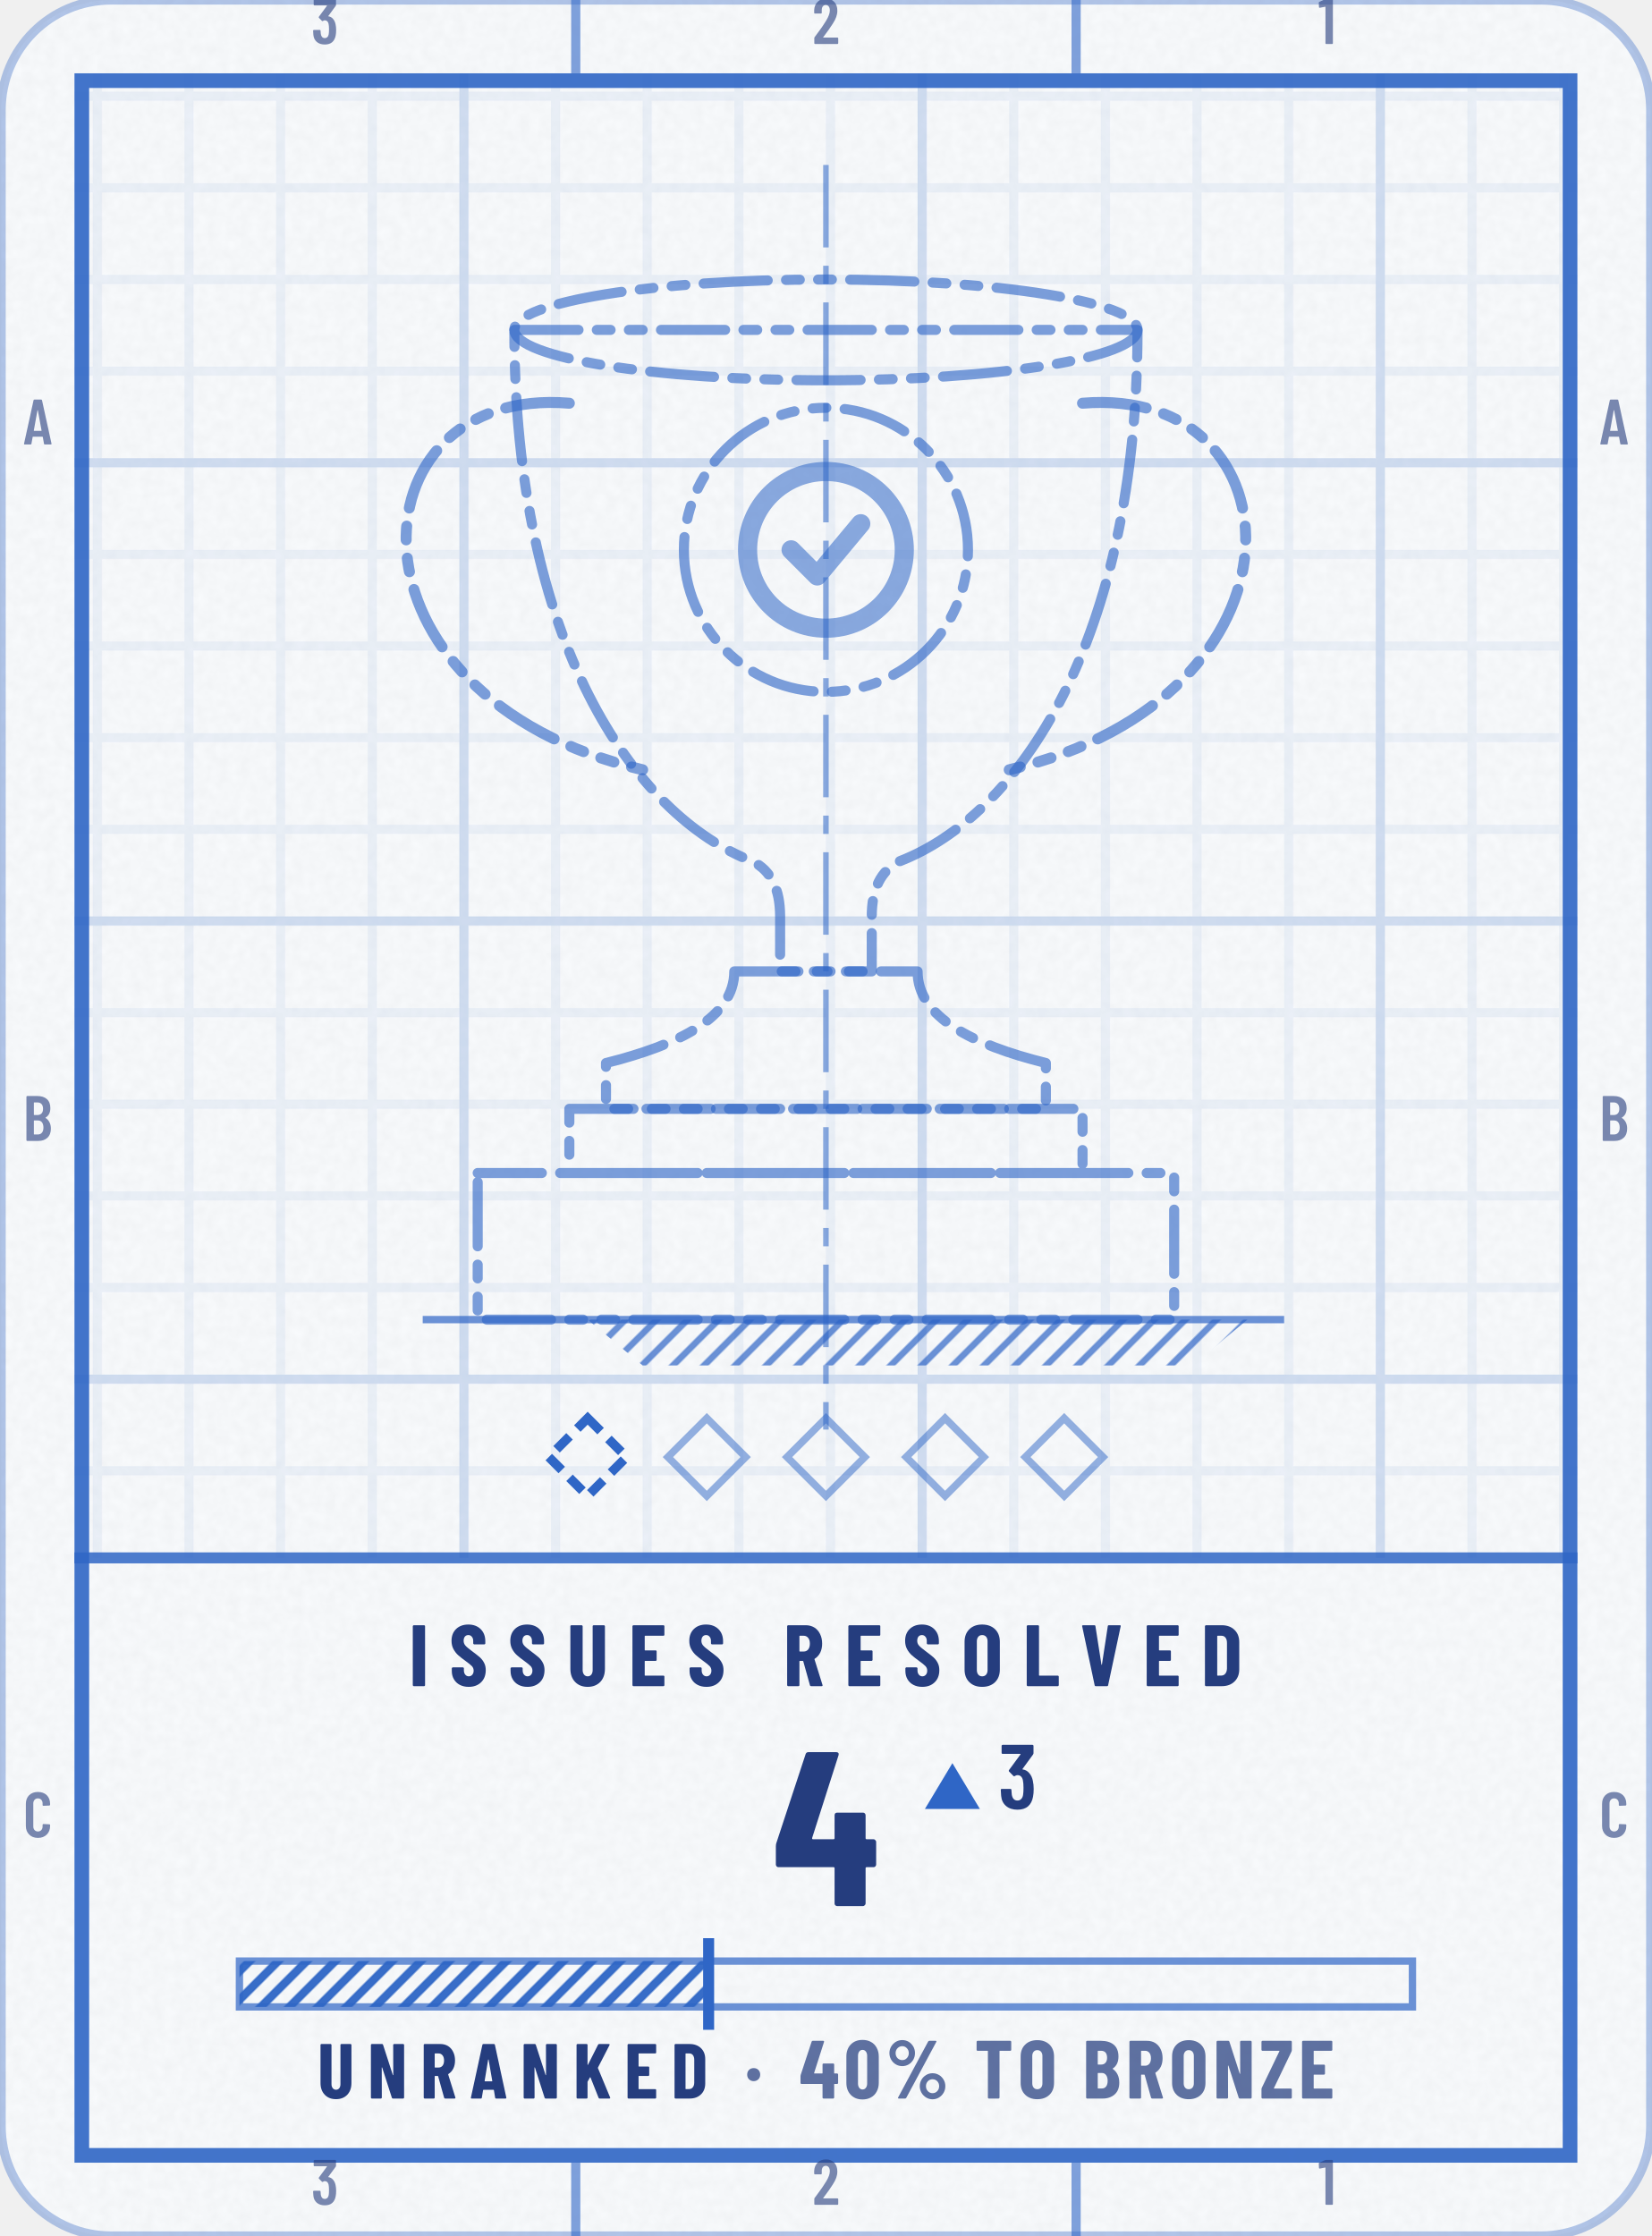
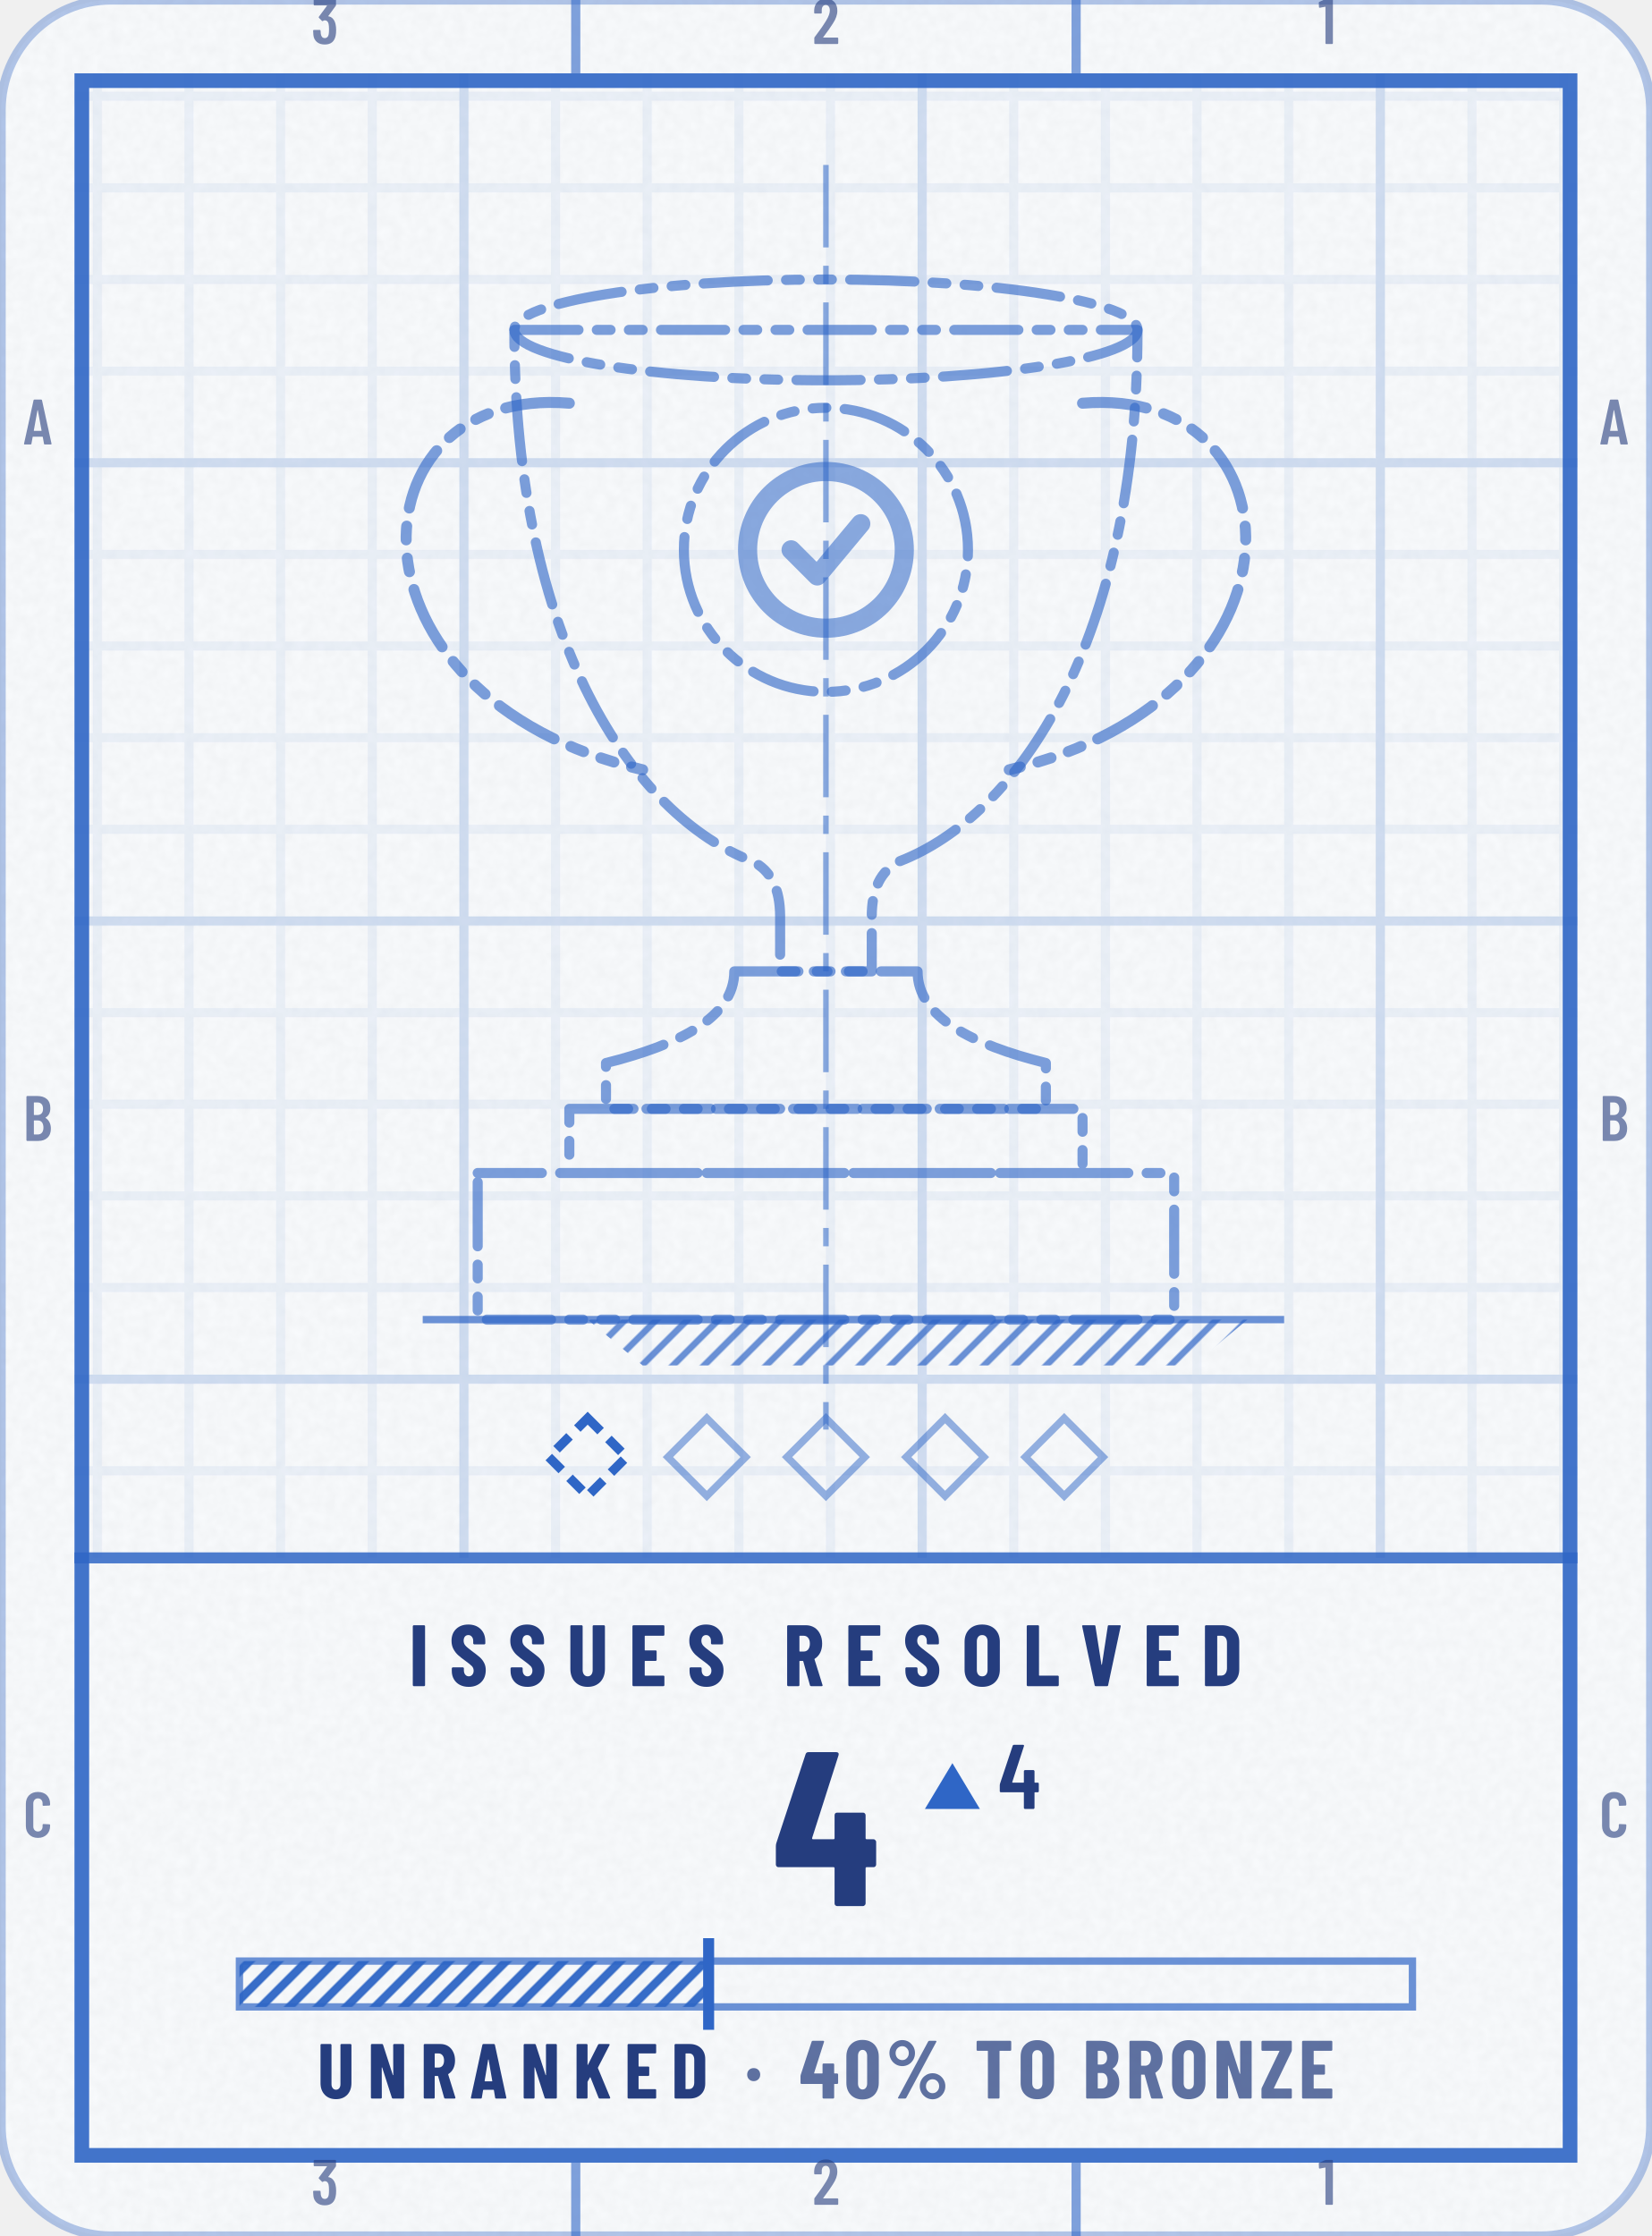
- <svg xmlns="http://www.w3.org/2000/svg" width="164" height="222" viewBox="0 0 180 244" role="img" aria-label="Issues Resolved trophy: Unranked, 4, 40% to Bronze, up 3 this week">
+ <svg xmlns="http://www.w3.org/2000/svg" width="164" height="222" viewBox="0 0 180 244" role="img" aria-label="Issues Resolved trophy: Unranked, 4, 40% to Bronze, up 4 this week">
  <style>@keyframes pl{from{stroke-dashoffset:1}}.pl{stroke-dasharray:1;animation:pl 1.6s cubic-bezier(.3,0,.2,1) .15s both}@media (prefers-reduced-motion:reduce){.pl,.sp{animation:none}.sh,.bu{display:none}}</style>
  <defs>
    <clipPath id="kc1">
      <rect x="0" y="0" width="180" height="244" rx="12" />
    </clipPath>
    <filter id="kn2" x="0" y="0" width="100%" height="100%">
      <feTurbulence type="fractalNoise" baseFrequency=".85" numOctaves="2" stitchTiles="stitch" />
      <feColorMatrix values="0 0 0 0 0 0 0 0 0 0 0 0 0 0 0 0 0 0 0.035 0" />
    </filter>
    <pattern id="kp3" width="10" height="10" patternUnits="userSpaceOnUse">
      <path d="M10 .5H.5V10" fill="none" stroke="#2F66C6" stroke-opacity="0.07" />
    </pattern>
    <pattern id="kp4" width="50" height="50" patternUnits="userSpaceOnUse">
      <path d="M50 .5H.5V50" fill="none" stroke="#2F66C6" stroke-opacity="0.14" />
    </pattern>
    <clipPath id="kc5">
      <path clip-rule="evenodd" d="M8 8h164v228h-164zM8 170h164v66h-164z" />
    </clipPath>
    <pattern id="kh6" width="2.4" height="2.4" patternUnits="userSpaceOnUse" patternTransform="rotate(45)">
      <path d="M1.2 0V2.4" stroke="#2F66C6" stroke-width="0.7" stroke-opacity="0.7" />
    </pattern>
    <pattern id="kh7" width="2.2" height="2.2" patternUnits="userSpaceOnUse" patternTransform="rotate(45)">
      <path d="M1.1 0V2.2" stroke="#2F66C6" stroke-width="0.9" stroke-opacity="0.95" />
    </pattern>
    <path id="m49" d="M122 700H218Q223 700 226 696Q230 693 230 688V12Q230 7 226 4Q223 0 218 0H126Q121 0 118 4Q114 7 114 12V576Q114 578 112 580Q111 582 109 581L27 565H24Q13 565 13 576L10 643Q10 653 18 657L107 697Q114 700 122 700Z" />
    <path id="m50" d="M173 100H392Q397 100 400 96Q404 93 404 88V12Q404 7 400 4Q397 0 392 0H43Q38 0 34 4Q31 7 31 12V92Q31 101 36 107L75 160Q114 212 152 266Q189 320 215 363Q273 459 273 522Q273 562 256 585Q238 608 209 608Q180 608 163 586Q146 563 147 526V487Q147 482 144 478Q140 475 135 475H41Q36 475 32 478Q29 482 29 487V530Q33 610 84 659Q134 708 214 708Q293 708 342 656Q390 605 390 521Q390 471 373 422Q356 373 319 317Q294 277 260 229Q225 181 214 166Q184 126 170 106Q168 104 169 102Q170 100 173 100Z" />
    <path id="m51" d="M387 218Q387 169 380 134Q368 66 326 29Q283 -8 210 -8Q134 -8 86 32Q38 73 32 143Q30 165 28 207Q28 219 40 219H132Q144 219 144 207Q146 173 148 156Q153 125 169 108Q185 92 210 92Q234 92 250 108Q266 123 271 152Q276 182 276 230Q276 281 269 315Q263 341 248 355Q233 369 210 369Q195 369 183 360Q177 356 174 356Q172 356 166 360L119 408Q115 412 115 417Q115 421 118 425L243 595Q245 597 244 599Q242 601 239 601H49Q44 601 40 604Q37 608 37 613V688Q37 693 40 696Q44 700 49 700H373Q378 700 382 696Q385 693 385 688V609Q385 602 380 594L266 438Q262 432 268 431Q309 426 338 392Q368 358 378 307Q387 267 387 218Z" />
+     <path id="m52" d="M443 275V194Q443 189 440 186Q436 182 431 182H401Q396 182 396 177V12Q396 7 392 4Q389 0 384 0H292Q287 0 284 4Q280 7 280 12V177Q280 182 275 182H29Q24 182 20 186Q17 189 17 194V259Q17 268 19 274L158 690Q161 700 171 700H271Q277 700 280 696Q283 693 281 686L153 293Q152 287 157 287H275Q280 287 280 292V412Q280 417 284 420Q287 424 292 424H384Q389 424 392 420Q396 417 396 412V292Q396 287 401 287H431Q436 287 440 284Q443 280 443 275Z" />
    <path id="m65" d="M325 11 306 116Q306 121 300 121H154Q148 121 148 116L129 11Q128 0 116 0H25Q11 0 14 13L162 689Q164 700 175 700H281Q292 700 294 689L442 13V9Q442 0 431 0H338Q326 0 325 11ZM171 212H282Q288 212 287 217L229 533Q228 536 226 536Q224 536 223 533L166 217Q165 212 171 212Z" />
    <path id="m66" d="M242 0H66Q61 0 58 4Q54 7 54 12V688Q54 693 58 696Q61 700 66 700H224Q319 700 373 652Q427 604 427 512Q427 409 354 365Q349 362 352 359Q391 334 413 292Q435 250 435 192Q435 100 382 50Q328 0 242 0ZM170 595V409Q170 404 175 404H226Q267 404 290 429Q313 454 313 500Q313 548 290 574Q267 600 226 600H175Q170 600 170 595ZM319 208Q319 260 296 290Q273 319 233 319H175Q170 319 170 314V106Q170 101 175 101H233Q273 101 296 129Q319 157 319 208Z" />
    <path id="m67" d="M42 180V521Q42 607 94 658Q145 708 230 708Q316 708 368 658Q420 607 420 521V509Q420 504 416 500Q413 496 408 496L315 492Q303 492 303 504V529Q303 564 283 586Q263 608 230 608Q198 608 178 586Q158 564 158 529V171Q158 136 178 114Q198 92 230 92Q263 92 283 114Q303 136 303 171V196Q303 201 306 204Q310 208 315 208L408 204Q413 204 416 200Q420 197 420 192V180Q420 95 368 44Q316 -8 230 -8Q145 -8 94 44Q42 95 42 180Z" />
    <path id="n37" d="M44 551Q44 594 65 630Q86 666 122 688Q158 709 200 709Q242 709 278 688Q313 666 334 630Q354 594 354 551Q354 508 334 472Q313 435 278 414Q242 393 200 393Q158 393 122 414Q86 435 65 472Q44 508 44 551ZM150 14 514 692Q518 700 529 700H604Q611 700 613 696Q615 692 612 686L248 8Q244 0 233 0H158Q151 0 149 4Q147 8 150 14ZM279 551Q279 586 256 610Q233 635 200 635Q166 635 142 610Q119 586 119 551Q119 515 142 490Q166 466 200 466Q234 466 256 491Q279 516 279 551ZM412 150Q412 193 433 229Q454 265 490 286Q525 307 567 307Q609 307 644 286Q680 265 701 229Q722 193 722 150Q722 107 701 70Q680 34 644 12Q609 -9 567 -9Q525 -9 490 12Q454 34 433 70Q412 107 412 150ZM647 150Q647 185 624 210Q600 234 567 234Q533 234 510 210Q487 185 487 150Q487 114 510 90Q533 65 567 65Q601 65 624 90Q647 115 647 150Z" />
    <path id="n48" d="M30 191V509Q30 600 84 656Q138 711 226 711Q284 711 329 686Q374 661 398 615Q423 569 423 509V191Q423 131 398 85Q374 39 329 14Q284 -11 226 -11Q138 -11 84 44Q30 100 30 191ZM282 183V517Q282 550 266 570Q251 590 226 590Q201 590 186 570Q171 550 171 517V183Q171 150 186 130Q201 110 226 110Q251 110 266 130Q282 150 282 183Z" />
    <path id="n52" d="M470 292V189Q470 184 466 180Q463 177 458 177H427Q422 177 422 172V12Q422 7 418 4Q415 0 410 0H293Q288 0 284 4Q281 7 281 12V172Q281 177 276 177H26Q21 177 18 180Q14 184 14 189V271Q14 280 16 286L149 690Q152 700 162 700H289Q295 700 298 696Q301 693 299 686L179 310Q178 304 183 304H276Q281 304 281 309V413Q281 418 284 422Q288 425 293 425H410Q415 425 418 422Q422 418 422 413V309Q422 304 427 304H458Q463 304 466 300Q470 297 470 292Z" />
    <path id="n65" d="M325 11 309 107Q309 112 303 112H176Q170 112 170 107L154 11Q153 0 141 0H24Q11 0 14 13L161 689Q163 700 174 700H309Q320 700 322 689L468 13L469 9Q469 0 458 0H338Q326 0 325 11ZM194 221H284Q289 221 288 226L241 499Q240 502 238 502Q236 502 235 499L190 226Q190 221 194 221Z" />
    <path id="n66" d="M245 0H56Q51 0 48 4Q44 7 44 12V688Q44 693 48 696Q51 700 56 700H223Q323 700 380 652Q436 604 436 509Q436 410 368 365Q364 362 367 359Q446 303 446 193Q446 100 390 50Q334 0 245 0ZM185 574V417Q185 412 190 412H226Q260 412 279 434Q298 455 298 494Q298 535 280 557Q261 579 226 579H190Q185 579 185 574ZM305 214Q305 258 286 284Q267 310 235 310H190Q185 310 185 305V127Q185 122 190 122H234Q267 122 286 146Q305 170 305 214Z" />
    <path id="n68" d="M44 12V688Q44 693 48 696Q51 700 56 700H237Q328 700 383 647Q438 594 438 506V194Q438 106 383 53Q328 0 237 0H56Q51 0 48 4Q44 7 44 12ZM190 121 235 122Q262 123 279 145Q296 167 297 203V497Q297 535 280 557Q263 579 234 579H190Q185 579 185 574V126Q185 121 190 121Z" />
    <path id="n69" d="M399 579H190Q185 579 185 574V416Q185 411 190 411H310Q315 411 318 408Q322 404 322 399V302Q322 297 318 294Q315 290 310 290H190Q185 290 185 285V126Q185 121 190 121H399Q404 121 408 118Q411 114 411 109V12Q411 7 408 4Q404 0 399 0H56Q51 0 48 4Q44 7 44 12V688Q44 693 48 696Q51 700 56 700H399Q404 700 408 696Q411 693 411 688V591Q411 586 408 582Q404 579 399 579Z" />
    <path id="n73" d="M44 12V688Q44 693 48 696Q51 700 56 700H173Q178 700 182 696Q185 693 185 688V12Q185 7 182 4Q178 0 173 0H56Q51 0 48 4Q44 7 44 12Z" />
    <path id="n75" d="M44 12V688Q44 693 48 696Q51 700 56 700H173Q178 700 182 696Q185 693 185 688V436Q185 432 188 432Q190 431 191 435L320 691Q325 700 334 700H458Q465 700 468 696Q470 693 467 686L319 398Q318 394 318 392L475 14Q476 12 476 8Q476 0 466 0H341Q330 0 327 9L223 271Q222 274 220 274Q218 273 216 271L187 219Q185 215 185 213V12Q185 7 182 4Q178 0 173 0H56Q51 0 48 4Q44 7 44 12Z" />
    <path id="n76" d="M44 12V688Q44 693 48 696Q51 700 56 700H173Q178 700 182 696Q185 693 185 688V126Q185 121 190 121H400Q405 121 408 118Q412 114 412 109V12Q412 7 408 4Q405 0 400 0H56Q51 0 48 4Q44 7 44 12Z" />
    <path id="n78" d="M342 700H458Q463 700 466 696Q470 693 470 688V12Q470 7 466 4Q463 0 458 0H326Q316 0 313 10L189 397Q188 400 186 400Q183 399 183 396L184 12Q184 7 180 4Q177 0 172 0H56Q51 0 48 4Q44 7 44 12V688Q44 693 48 696Q51 700 56 700H187Q197 700 200 690L325 303Q326 300 328 300Q331 301 331 304L330 688Q330 693 334 696Q337 700 342 700Z" />
    <path id="n79" d="M34 190V510Q34 600 89 654Q144 708 236 708Q328 708 384 654Q439 600 439 510V190Q439 100 384 46Q328 -8 236 -8Q144 -8 89 46Q34 100 34 190ZM298 184V516Q298 548 281 568Q264 587 236 587Q208 587 192 568Q175 548 175 516V184Q175 152 192 132Q208 113 236 113Q264 113 281 132Q298 152 298 184Z" />
    <path id="n82" d="M306 10 229 286Q227 290 224 290H190Q185 290 185 285V12Q185 7 182 4Q178 0 173 0H56Q51 0 48 4Q44 7 44 12V688Q44 693 48 696Q51 700 56 700H258Q313 700 356 674Q399 647 422 599Q446 551 446 489Q446 430 424 385Q401 340 361 315Q359 314 358 312Q357 311 358 309L450 14L451 10Q451 0 440 0H320Q309 0 306 10ZM185 574V403Q185 398 190 398H235Q266 398 286 422Q305 447 305 488Q305 530 286 554Q266 579 235 579H190Q185 579 185 574Z" />
    <path id="n83" d="M30 175V204Q30 209 34 212Q37 216 42 216H157Q162 216 166 212Q169 209 169 204V182Q169 151 185 132Q201 113 225 113Q249 113 265 131Q281 149 281 178Q281 208 261 230Q241 251 183 293Q133 329 102 357Q71 385 49 426Q27 467 27 521Q27 606 80 657Q133 708 220 708Q308 708 362 655Q415 602 415 516V492Q415 487 412 484Q408 480 403 480H288Q283 480 280 484Q276 487 276 492V519Q276 550 260 568Q245 587 220 587Q196 587 181 570Q166 552 166 521Q166 491 185 468Q204 445 260 404Q322 358 354 330Q385 301 402 266Q420 232 420 184Q420 96 366 44Q312 -8 224 -8Q166 -8 122 15Q78 38 54 80Q30 121 30 175Z" />
    <path id="n84" d="M444 688V591Q444 586 440 582Q437 579 432 579H307Q302 579 302 574V12Q302 7 298 4Q295 0 290 0H173Q168 0 164 4Q161 7 161 12V574Q161 579 156 579H36Q31 579 28 582Q24 586 24 591V688Q24 693 28 696Q31 700 36 700H432Q437 700 440 696Q444 693 444 688Z" />
    <path id="n85" d="M41 199V688Q41 693 44 696Q48 700 53 700H170Q175 700 178 696Q182 693 182 688V185Q182 153 198 133Q214 113 240 113Q266 113 282 133Q297 153 297 185V688Q297 693 300 696Q304 700 309 700H426Q431 700 434 696Q438 693 438 688V199Q438 105 384 48Q329 -8 240 -8Q150 -8 96 48Q41 105 41 199Z" />
    <path id="n86" d="M166 11 23 687 22 691Q22 700 33 700H162Q174 700 175 689L244 249Q245 245 247 245Q249 245 250 249L317 689Q318 700 330 700H455Q468 700 465 687L321 11Q319 0 308 0H179Q168 0 166 11Z" />
    <path id="n90" d="M20 12V113Q20 121 23 128L237 573Q238 576 237 578Q236 579 233 579H32Q27 579 24 582Q20 586 20 591V688Q20 693 24 696Q27 700 32 700H376Q381 700 384 696Q388 693 388 688V587Q388 580 385 572L171 127Q170 124 171 122Q172 121 175 121H376Q381 121 384 118Q388 114 388 109V12Q388 7 384 4Q381 0 376 0H32Q27 0 24 4Q20 7 20 12Z" />
    <path id="n183" d="M34 290Q34 325 56 347Q78 369 113 369Q148 369 170 347Q192 325 192 290Q192 256 170 234Q147 211 113 211Q79 211 56 234Q34 256 34 290Z" />
  </defs>
  <rect y="0" width="180" height="244" rx="12" fill="#FFFFFF" stroke="#2F66C6" stroke-opacity=".35" />
  <rect y="0" width="180" height="244" rx="12" fill="#2F66C6" fill-opacity=".03" />
  <rect y="0" width="180" height="244" clip-path="url(#kc1)" filter="url(#kn2)" />
  <g clip-path="url(#kc5)">
    <rect y="0" width="180" height="244" fill="url(#kp3)" />
    <rect y="0" width="180" height="244" fill="url(#kp4)" />
  </g>
  <rect x="8.8" y="8.8" width="162.4" height="226.4" fill="none" stroke="#2F66C6" stroke-opacity="0.9" stroke-width="1.6" />
  <path d="M62.7 0V8M62.7 236V244M117.3 0V8M117.3 236V244" stroke="#2F66C6" stroke-opacity="0.6" />
  <g transform="scale(0.007 -0.007)" fill="#253D7E" fill-opacity="0.6">
    <use href="#m51" x="4835" y="-686" />
    <use href="#m51" x="4835" y="-34371" />
    <use href="#m50" x="12645" y="-686" />
    <use href="#m50" x="12645" y="-34371" />
    <use href="#m49" x="20530" y="-686" />
    <use href="#m49" x="20530" y="-34371" />
    <use href="#m65" x="343" y="-6929" />
    <use href="#m65" x="24915" y="-6929" />
    <use href="#m66" x="340" y="-17786" />
    <use href="#m66" x="24912" y="-17786" />
    <use href="#m67" x="343" y="-28643" />
    <use href="#m67" x="24914" y="-28643" />
  </g>
  <path d="M8 170H172" stroke="#2F66C6" stroke-opacity=".85" stroke-width="1.2" />
  <path d="M90 18L90 156" fill="none" stroke="#2F66C6" stroke-width=".6" stroke-opacity=".55" stroke-dasharray="9 2 2 2" />
  <path d="M62 44C38 42 36 76 70 84M118 44C142 42 144 76 110 84" fill="none" stroke="#2F66C6" stroke-width="1.2" stroke-opacity="0.62" stroke-dasharray="7 2 1.5 2 1.5 2" stroke-linejoin="round" stroke-linecap="round" />
  <path d="M56 36H124C124 70 111 89 98 94C96 95 95 97 95 100V106H85V100C85 97 84 95 82 94C69 89 56 70 56 36Z" fill="none" stroke="#2F66C6" stroke-width="1.1" stroke-opacity="0.62" stroke-dasharray="7 2 1.5 2 1.5 2" stroke-linejoin="round" stroke-linecap="round" />
  <path d="M80 106H100C100 111 106 114 114 116V121H66V116C74 114 80 111 80 106Z" fill="none" stroke="#2F66C6" stroke-width="1.1" stroke-opacity="0.62" stroke-dasharray="7 2 1.5 2 1.5 2" stroke-linejoin="round" stroke-linecap="round" />
  <path d="M56 36a34 5.5 0 1 0 68 0a34 5.5 0 1 0 -68 0Z" fill="none" stroke="#2F66C6" stroke-width="1.1" stroke-opacity="0.62" stroke-dasharray="7 2 1.5 2 1.5 2" stroke-linejoin="round" stroke-linecap="round" />
  <path d="M74.5 60a15.5 15.5 0 1 0 31 0a15.5 15.5 0 1 0 -31 0Z" fill="none" stroke="#2F66C6" stroke-width="1.1" stroke-opacity="0.62" stroke-dasharray="7 2 1.5 2 1.5 2" stroke-linejoin="round" stroke-linecap="round" />
  <path d="M62 121h56v7h-56ZM52 128h76v16h-76Z" fill="none" stroke="#2F66C6" stroke-width="1.1" stroke-opacity="0.62" stroke-dasharray="7 2 1.5 2 1.5 2" stroke-linejoin="round" stroke-linecap="round" />
  <g transform="translate(78.6 48.6) scale(0.95)" fill="none" stroke="#2F66C6" stroke-width="2.2" stroke-linecap="round" stroke-linejoin="round" stroke-opacity="0.55">
    <circle cx="12" cy="12" r="9" />
    <path d="M8 12l3 3 5-6" />
  </g>
  <path d="M64 144H136l-6 5H70Z" fill="url(#kh6)" />
  <path d="M46 144H140" stroke="#2F66C6" stroke-opacity=".7" stroke-width=".8" />
  <rect x="-3" y="-3" width="6" height="6" transform="translate(64 159) rotate(45)" fill="none" stroke="#2F66C6" stroke-width="1" stroke-dasharray="2 1.2" />
  <rect x="-3" y="-3" width="6" height="6" transform="translate(77 159) rotate(45)" fill="none" stroke="#2F66C6" stroke-opacity=".5" stroke-width=".8" />
  <rect x="-3" y="-3" width="6" height="6" transform="translate(90 159) rotate(45)" fill="none" stroke="#2F66C6" stroke-opacity=".5" stroke-width=".8" />
  <rect x="-3" y="-3" width="6" height="6" transform="translate(103 159) rotate(45)" fill="none" stroke="#2F66C6" stroke-opacity=".5" stroke-width=".8" />
  <rect x="-3" y="-3" width="6" height="6" transform="translate(116 159) rotate(45)" fill="none" stroke="#2F66C6" stroke-opacity=".5" stroke-width=".8" />
  <g transform="translate(44.5 184) scale(0.0095 -0.0095)" fill="#253D7E">
    <use href="#n73" x="0" />
    <use href="#n83" x="462" />
    <use href="#n83" x="1137" />
    <use href="#n85" x="1813" />
    <use href="#n69" x="2523" />
    <use href="#n83" x="3193" />
    <use href="#n82" x="4300" />
    <use href="#n69" x="5003" />
    <use href="#n83" x="5672" />
    <use href="#n79" x="6348" />
    <use href="#n76" x="7052" />
    <use href="#n86" x="7710" />
    <use href="#n69" x="8430" />
    <use href="#n68" x="9099" />
  </g>
  <g transform="translate(84.2 208) scale(0.024 -0.024)" fill="#253D7E">
    <use href="#n52" x="0" />
  </g>
  <path d="M100.8 197.4h6l-3 -5Z" fill="#2F66C6" />
  <g transform="translate(108.8 197.4) scale(0.01 -0.01)" fill="#253D7E">
-     <use href="#m51" x="0" />
+     <use href="#m52" x="0" />
  </g>
  <rect x="26" y="214" width="128" height="5" fill="none" stroke="#2F66C6" stroke-opacity=".7" stroke-width=".8" />
  <rect x="26" y="214" width="51.2" height="5" fill="url(#kh7)" />
  <path d="M77.2 211.5V221.5" stroke="#2F66C6" stroke-width="1.2" />
  <g transform="translate(34.5 229) scale(0.0085 -0.0085)" fill="#253D7E">
    <use href="#n85" x="0" />
    <use href="#n78" x="644" />
    <use href="#n82" x="1322" />
    <use href="#n65" x="1958" />
    <use href="#n78" x="2605" />
    <use href="#n75" x="3284" />
    <use href="#n69" x="3939" />
    <use href="#n68" x="4542" />
  </g>
  <g transform="translate(81.1 229) scale(0.009 -0.009)" fill="#253D7E" fill-opacity="0.72">
    <use href="#n183" x="0" />
  </g>
  <g transform="translate(87.1 229) scale(0.009 -0.009)" fill="#253D7E" fill-opacity="0.72">
    <use href="#n52" x="0" />
    <use href="#n48" x="540" />
    <use href="#n37" x="1048" />
    <use href="#n84" x="2125" />
    <use href="#n79" x="2649" />
    <use href="#n66" x="3433" />
    <use href="#n82" x="3958" />
    <use href="#n79" x="4485" />
    <use href="#n78" x="5014" />
    <use href="#n90" x="5583" />
    <use href="#n69" x="6051" />
  </g>
</svg>
